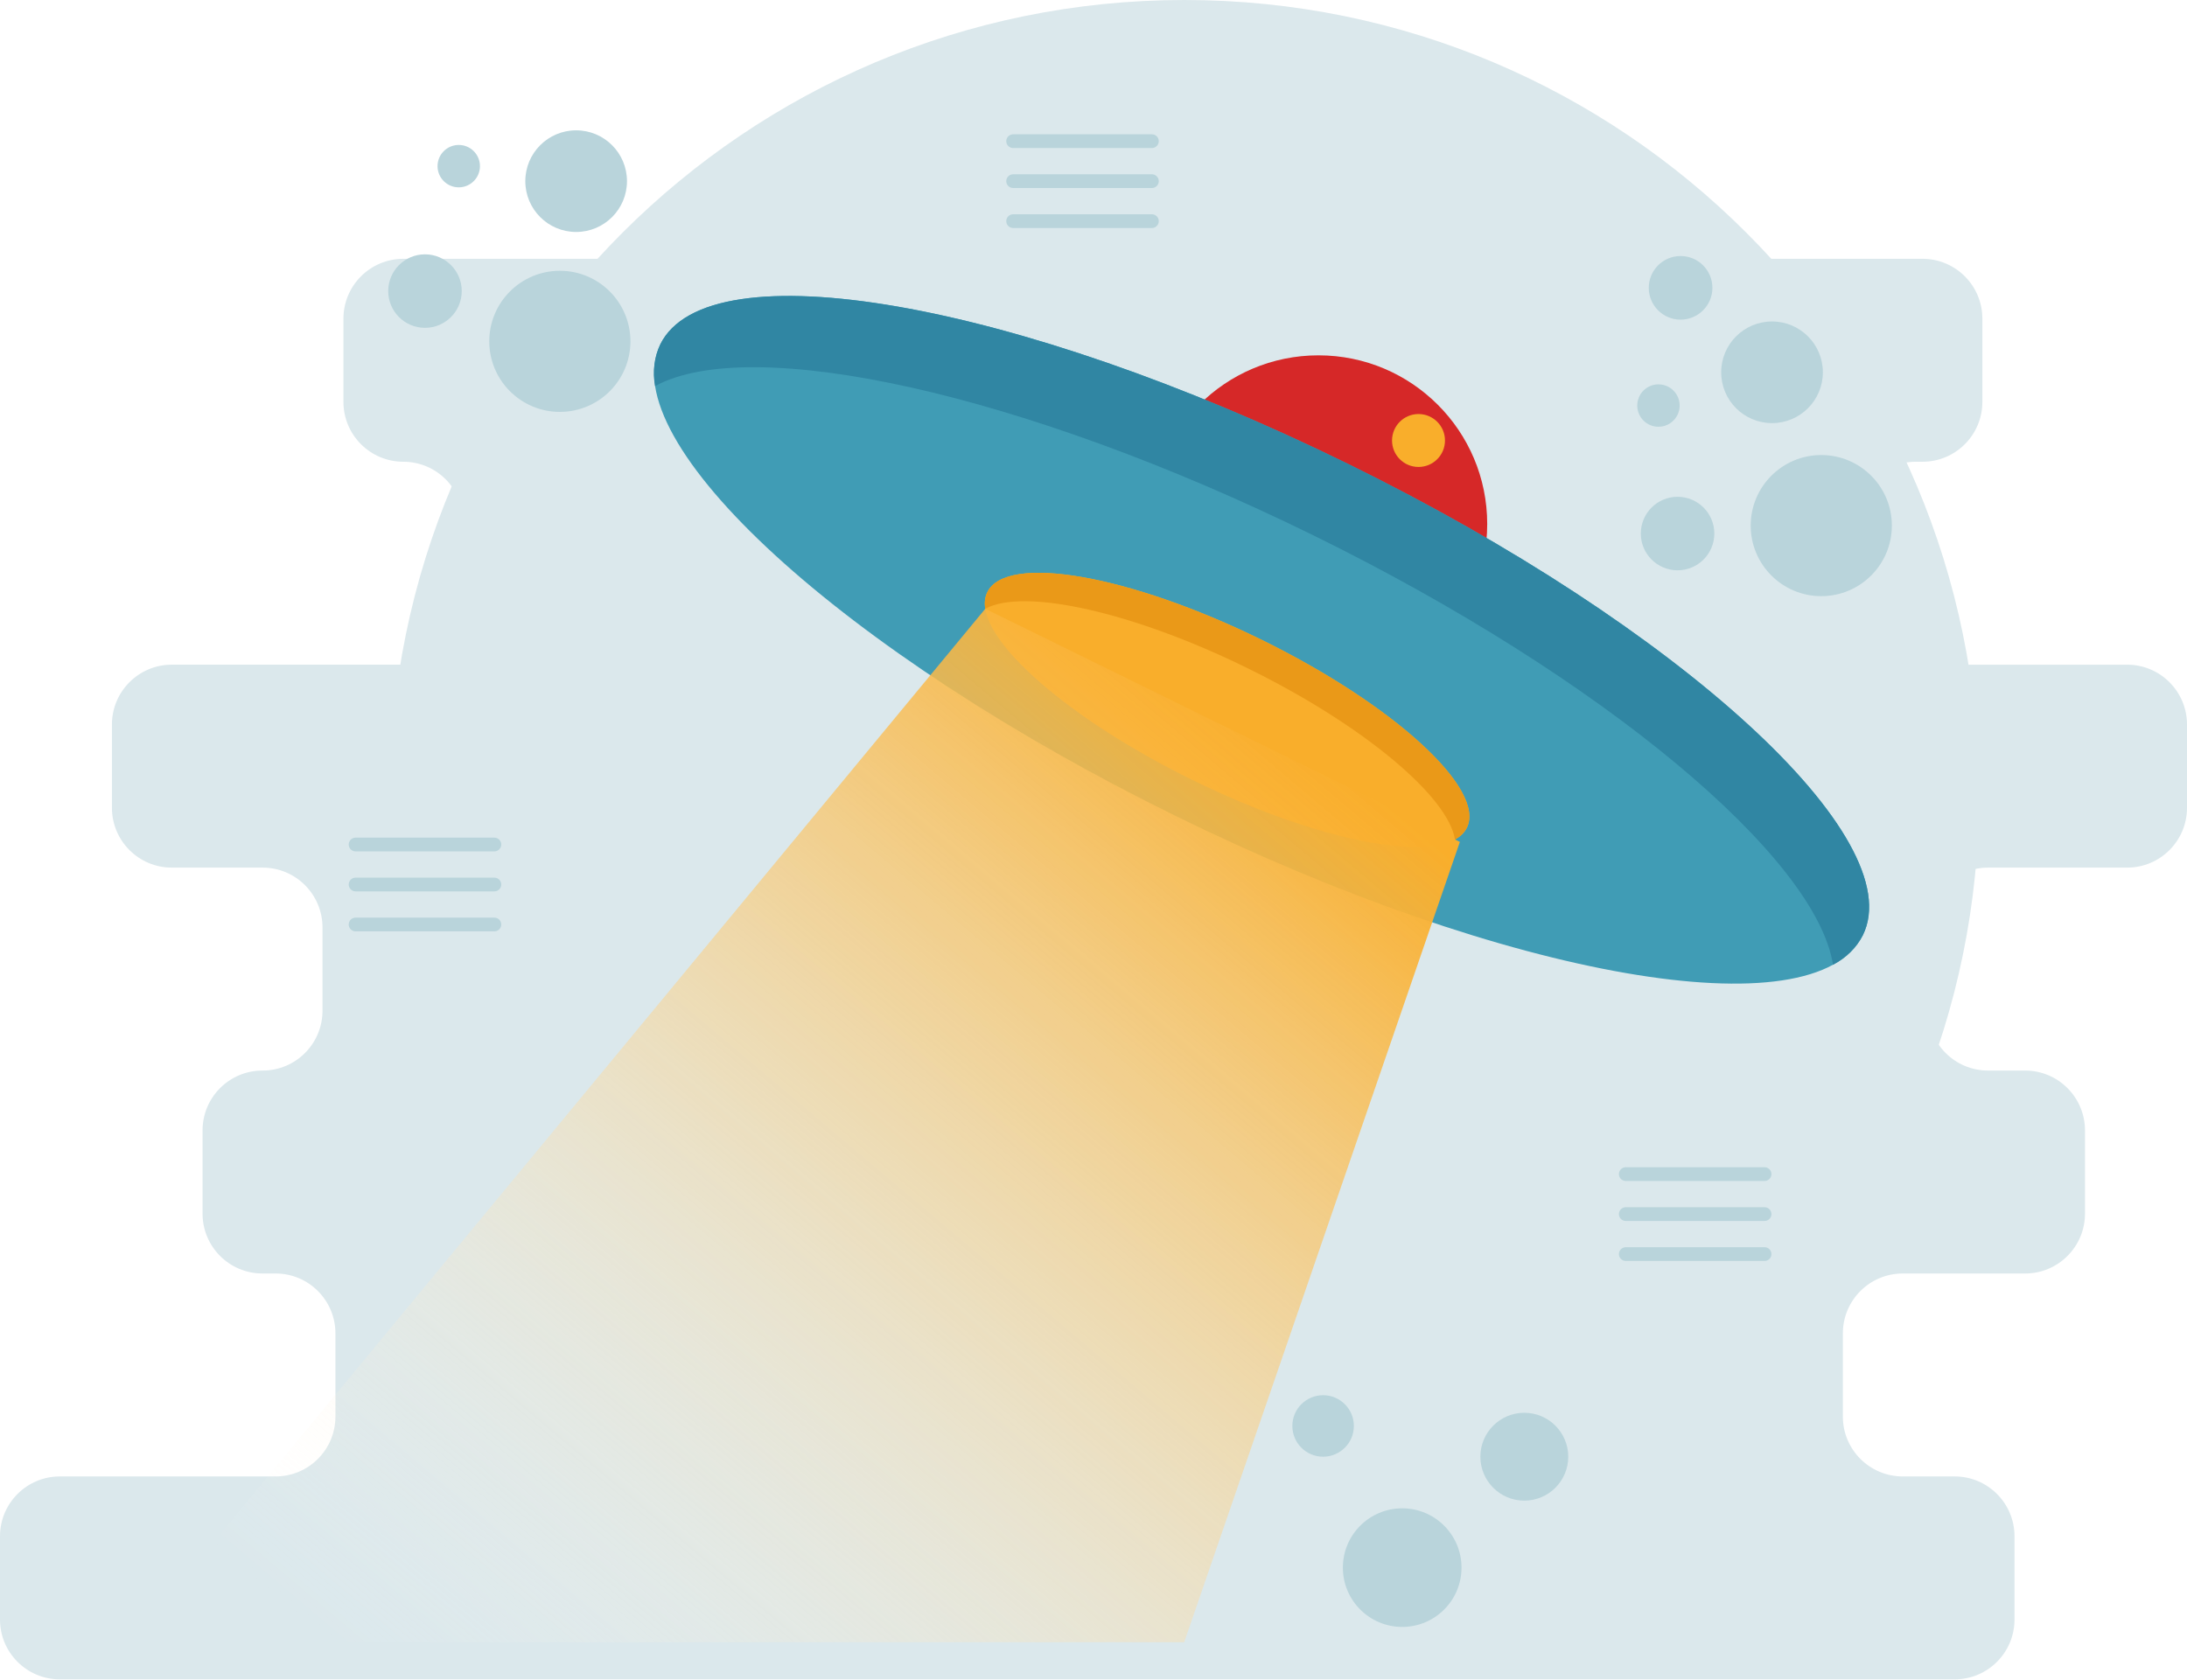
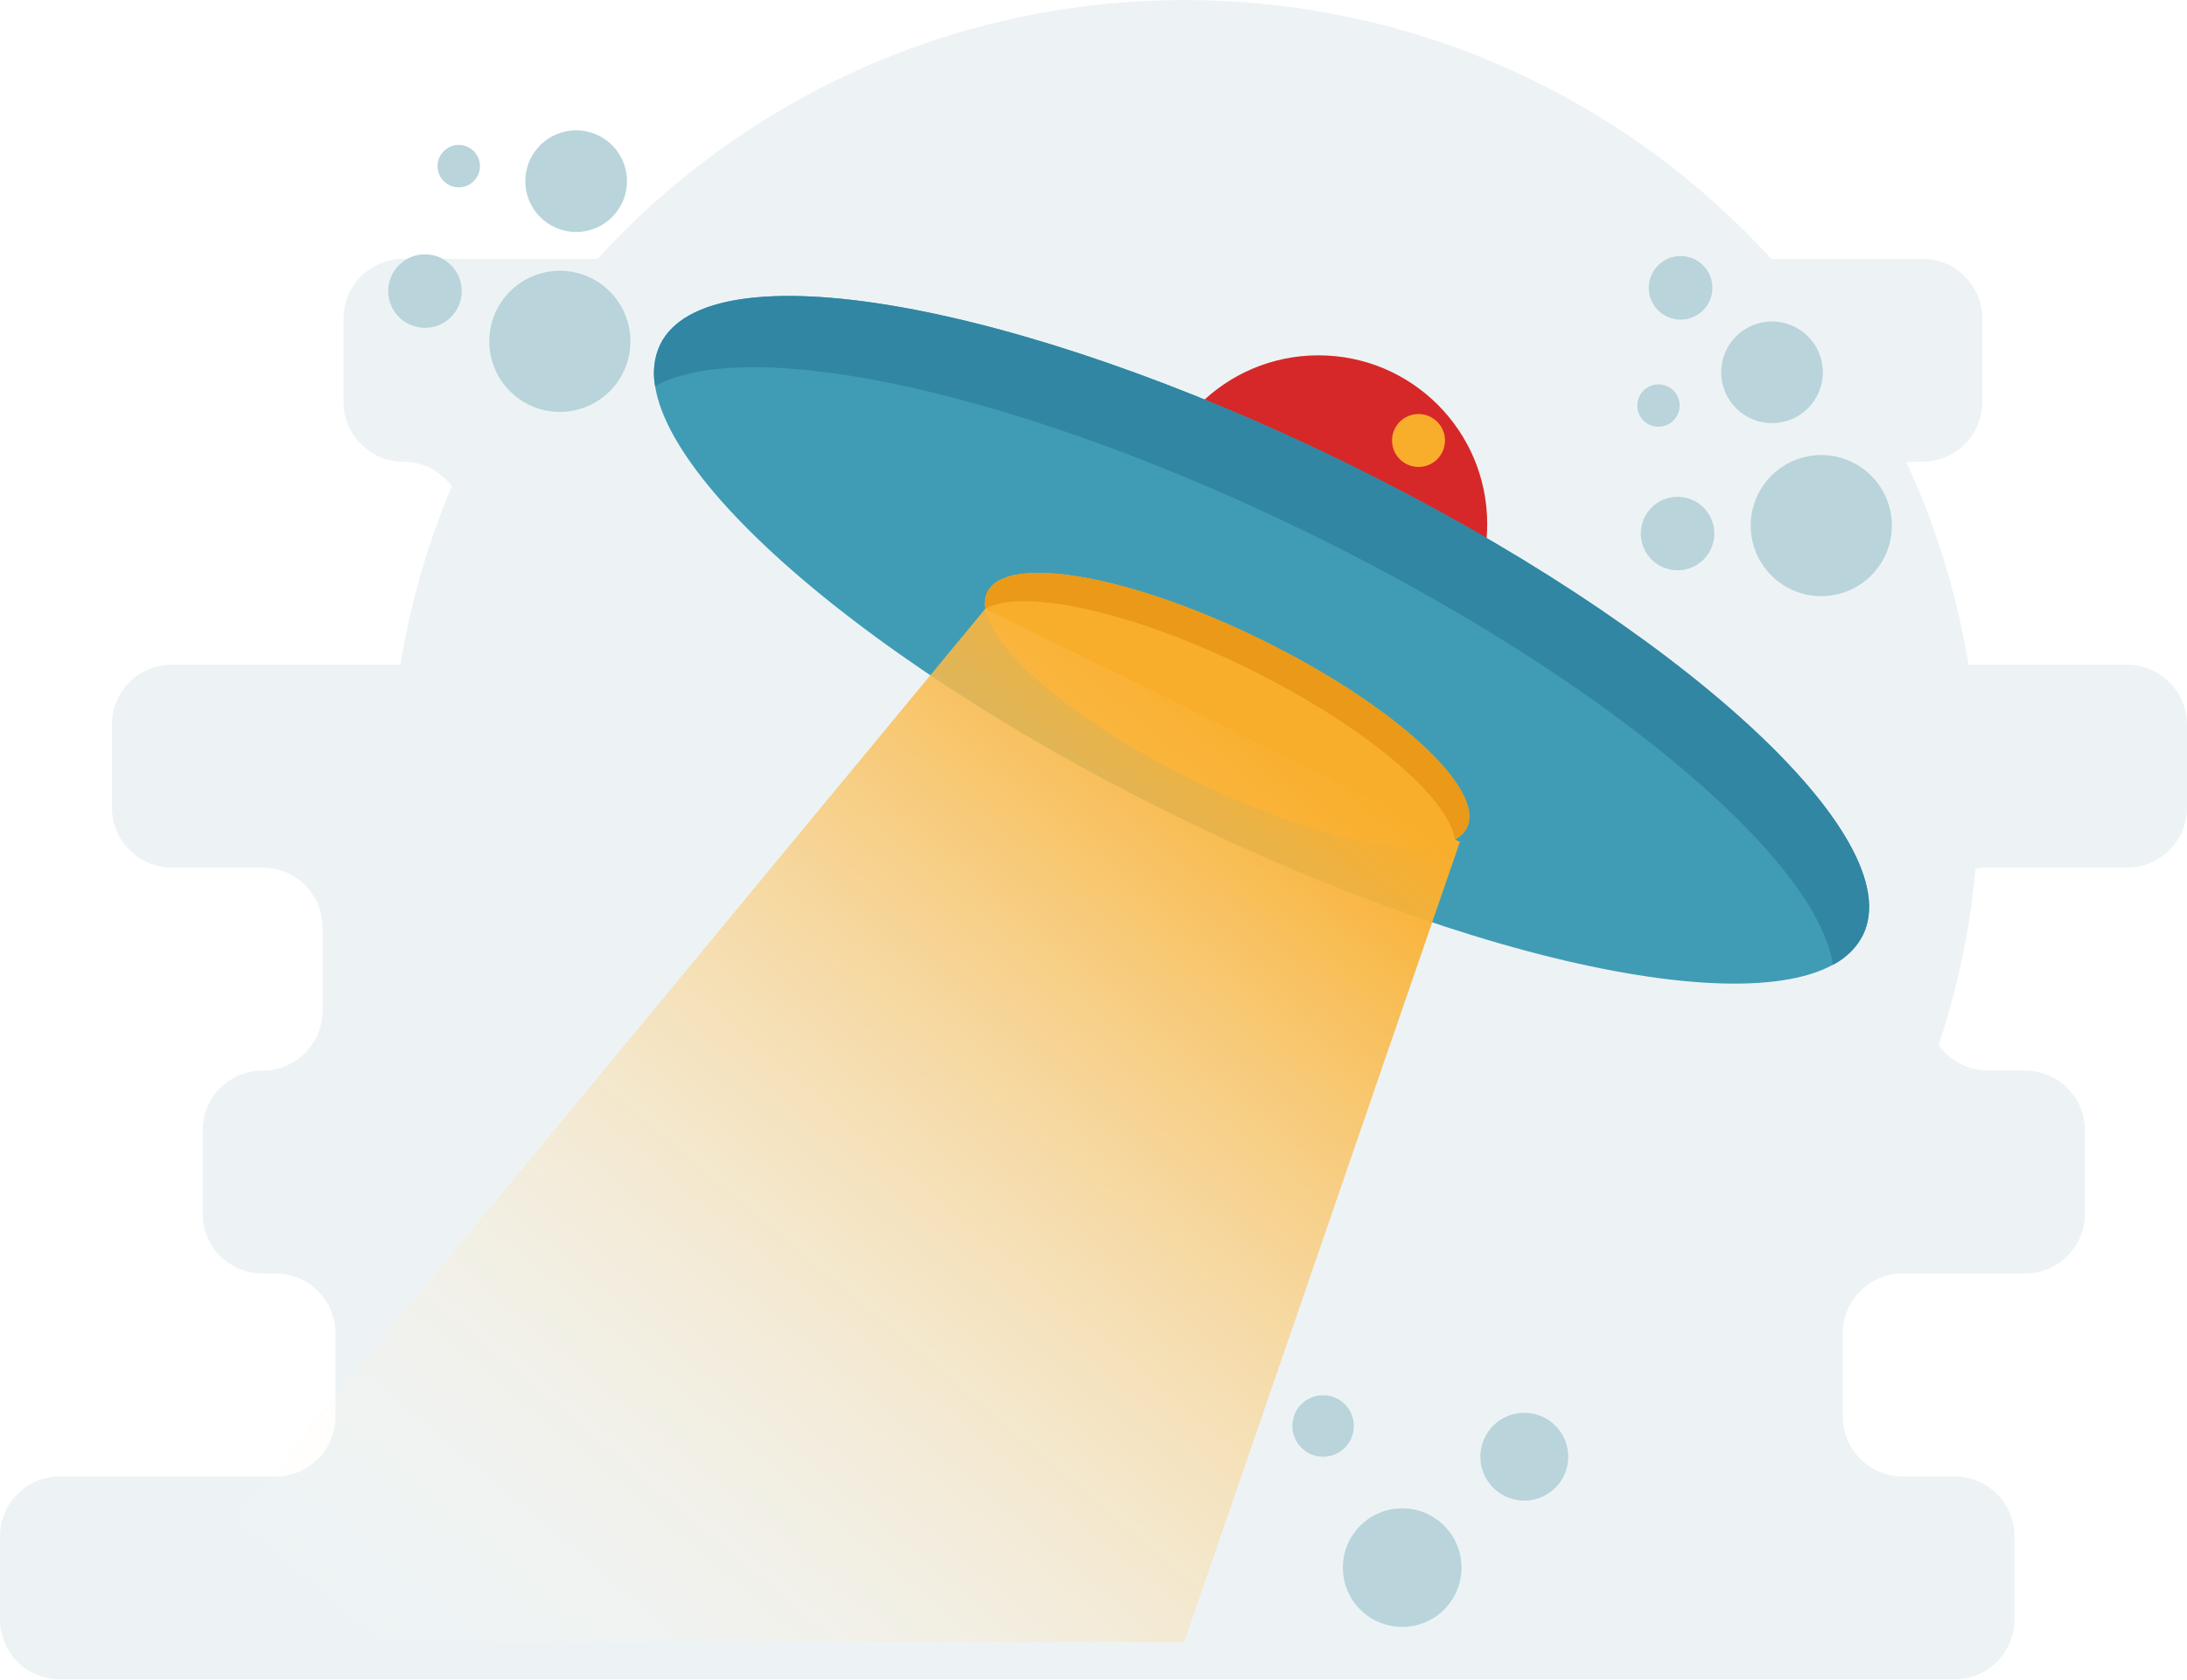
<svg xmlns="http://www.w3.org/2000/svg" data-name="Layer 1" viewBox="0 0 477.808 367.01" version="1.1" id="svg301" width="477.808" height="367.01">
  <defs id="defs239">
    <linearGradient id="a" x1="385.269" x2="197.929" y1="244.818" y2="466.678" gradientUnits="userSpaceOnUse">
      <stop offset="0" stop-color="#f9ae2b" id="stop234" />
      <stop offset="1" stop-color="#fff" stop-opacity="0" id="stop236" />
    </linearGradient>
  </defs>
-   <circle cx="258.766" cy="173.618" r="173.618" fill="#dbe8ec" id="circle241" />
-   <path fill="#dbe8ec" d="M 477.808,176.53 V 158.339 a 13.079,13.079 0 0 0 -13.079,-13.079 h -46.166 A 13.079,13.079 0 0 1 405.483,132.18 v -18.191 a 13.079,13.079 0 0 1 13.079,-13.079 h 1.458 A 13.079,13.079 0 0 0 433.1,87.83 V 69.639 A 13.079,13.079 0 0 0 420.02,56.559 H 88.113 A 13.079,13.079 0 0 0 75.034,69.639 v 18.191 a 13.079,13.079 0 0 0 13.079,13.079 v 0 a 13.079,13.079 0 0 1 13.079,13.079 V 132.18 A 13.079,13.079 0 0 1 88.113,145.259 H 37.534 A 13.079,13.079 0 0 0 24.454,158.339 v 18.191 a 13.079,13.079 0 0 0 13.079,13.079 h 19.847 a 13.079,13.079 0 0 1 13.079,13.079 v 18.191 A 13.079,13.079 0 0 1 57.381,233.96 h -0.048 a 13.079,13.079 0 0 0 -13.079,13.079 v 18.191 a 13.079,13.079 0 0 0 13.079,13.079 h 2.871 a 13.079,13.079 0 0 1 13.079,13.079 v 18.191 A 13.079,13.079 0 0 1 60.204,322.66 H 13.079 A 13.079,13.079 0 0 0 0,335.739 v 18.191 a 13.079,13.079 0 0 0 13.079,13.079 h 413.963 A 13.079,13.079 0 0 0 440.122,353.93 V 335.739 A 13.079,13.079 0 0 0 427.042,322.66 h -11.341 a 13.079,13.079 0 0 1 -13.079,-13.079 v -18.191 a 13.079,13.079 0 0 1 13.079,-13.079 h 26.74 a 13.079,13.079 0 0 0 13.079,-13.079 v -18.191 A 13.079,13.079 0 0 0 442.442,233.96 h -8.112 A 13.079,13.079 0 0 1 421.251,220.88 v -18.191 a 13.079,13.079 0 0 1 13.079,-13.079 h 30.399 a 13.079,13.079 0 0 0 13.079,-13.079 z" id="path243" />
-   <line x1="77.688" x2="108.009" y1="184.561" y2="184.561" fill="none" stroke="#b9d4db" stroke-linecap="round" stroke-miterlimit="10" stroke-width="3" id="line245" />
-   <line x1="77.688" x2="108.009" y1="193.301" y2="193.301" fill="none" stroke="#b9d4db" stroke-linecap="round" stroke-miterlimit="10" stroke-width="3" id="line247" />
-   <line x1="77.688" x2="108.009" y1="202.04" y2="202.04" fill="none" stroke="#b9d4db" stroke-linecap="round" stroke-miterlimit="10" stroke-width="3" id="line249" />
-   <line x1="355.194" x2="385.514" y1="256.589" y2="256.589" fill="none" stroke="#b9d4db" stroke-linecap="round" stroke-miterlimit="10" stroke-width="3" id="line251" />
-   <line x1="355.194" x2="385.514" y1="265.328" y2="265.328" fill="none" stroke="#b9d4db" stroke-linecap="round" stroke-miterlimit="10" stroke-width="3" id="line253" />
-   <line x1="355.194" x2="385.514" y1="274.067" y2="274.067" fill="none" stroke="#b9d4db" stroke-linecap="round" stroke-miterlimit="10" stroke-width="3" id="line255" />
-   <line x1="221.344" x2="251.664" y1="30.849" y2="30.849" fill="none" stroke="#b9d4db" stroke-linecap="round" stroke-miterlimit="10" stroke-width="3" id="line257" />
-   <line x1="221.344" x2="251.664" y1="39.588" y2="39.588" fill="none" stroke="#b9d4db" stroke-linecap="round" stroke-miterlimit="10" stroke-width="3" id="line259" />
-   <line x1="221.344" x2="251.664" y1="48.328" y2="48.328" fill="none" stroke="#b9d4db" stroke-linecap="round" stroke-miterlimit="10" stroke-width="3" id="line261" />
+   <g id="g2900" style="opacity:0.502">
+     <circle cx="258.766" cy="173.618" r="173.618" fill="#dbe8ec" id="circle241" />
+     <path fill="#dbe8ec" d="M 477.808,176.53 V 158.339 a 13.079,13.079 0 0 0 -13.079,-13.079 h -46.166 A 13.079,13.079 0 0 1 405.483,132.18 v -18.191 a 13.079,13.079 0 0 1 13.079,-13.079 h 1.458 A 13.079,13.079 0 0 0 433.1,87.83 V 69.639 A 13.079,13.079 0 0 0 420.02,56.559 H 88.113 A 13.079,13.079 0 0 0 75.034,69.639 v 18.191 a 13.079,13.079 0 0 0 13.079,13.079 v 0 a 13.079,13.079 0 0 1 13.079,13.079 V 132.18 A 13.079,13.079 0 0 1 88.113,145.259 H 37.534 A 13.079,13.079 0 0 0 24.454,158.339 v 18.191 a 13.079,13.079 0 0 0 13.079,13.079 h 19.847 a 13.079,13.079 0 0 1 13.079,13.079 v 18.191 A 13.079,13.079 0 0 1 57.381,233.96 h -0.048 a 13.079,13.079 0 0 0 -13.079,13.079 v 18.191 a 13.079,13.079 0 0 0 13.079,13.079 h 2.871 a 13.079,13.079 0 0 1 13.079,13.079 v 18.191 A 13.079,13.079 0 0 1 60.204,322.66 H 13.079 A 13.079,13.079 0 0 0 0,335.739 v 18.191 a 13.079,13.079 0 0 0 13.079,13.079 h 413.963 A 13.079,13.079 0 0 0 440.122,353.93 V 335.739 A 13.079,13.079 0 0 0 427.042,322.66 h -11.341 a 13.079,13.079 0 0 1 -13.079,-13.079 v -18.191 a 13.079,13.079 0 0 1 13.079,-13.079 h 26.74 a 13.079,13.079 0 0 0 13.079,-13.079 v -18.191 A 13.079,13.079 0 0 0 442.442,233.96 h -8.112 A 13.079,13.079 0 0 1 421.251,220.88 v -18.191 a 13.079,13.079 0 0 1 13.079,-13.079 h 30.399 a 13.079,13.079 0 0 0 13.079,-13.079 z" id="path243" style="fill-opacity:1;fill:#dbe8ec" />
+   </g>
  <circle cx="306.347" cy="342.589" r="12.96" fill="#b9d4db" id="circle263" />
  <circle cx="289.067" cy="311.629" r="6.72" fill="#b9d4db" id="circle265" />
  <circle cx="333.025" cy="318.349" r="9.6" fill="#b9d4db" id="circle267" />
  <circle cx="122.314" cy="74.596" r="15.42" fill="#b9d4db" id="circle269" />
  <circle cx="92.849" cy="63.613" r="8.032" fill="#b9d4db" id="circle271" />
  <circle cx="100.226" cy="36.31" r="4.633" fill="#b9d4db" id="circle273" />
  <circle cx="125.874" cy="39.588" r="11.107" fill="#b9d4db" id="circle275" />
  <circle cx="397.906" cy="114.864" r="15.42" fill="#b9d4db" id="circle277" />
  <circle cx="366.509" cy="116.602" r="8.032" fill="#b9d4db" id="circle279" />
  <circle cx="367.168" cy="62.904" r="6.952" fill="#b9d4db" id="circle281" />
  <circle cx="362.333" cy="88.63" r="4.633" fill="#b9d4db" id="circle283" />
  <circle cx="387.146" cy="81.361" r="11.107" fill="#b9d4db" id="circle285" />
  <circle cx="288.055" cy="114.52" r="36.865" fill="#d62828" id="circle287" />
  <circle cx="309.911" cy="96.266" r="5.783" fill="#f9ae2b" id="circle289" />
  <ellipse cx="-3.939" cy="309.034" fill="#409cb5" rx="42.828" ry="146.375" transform="rotate(-63.832)" id="ellipse291" />
  <path fill="#3086a3" d="m 286.859,116.953 c 63.439,31.172 109.909,70.34 113.612,93.881 a 14.992,14.992 0 0 0 6.523,-6.46 C 417.426,183.145 367.065,137.034 294.51,101.383 221.955,65.731 154.682,54.039 144.251,75.269 a 14.996,14.996 0 0 0 -1.128,9.111 c 20.898,-11.453 80.298,1.401 143.737,32.573 z" id="path293" />
  <ellipse cx="-21.017" cy="309.034" fill="#f9ae2b" rx="17.077" ry="58.364" transform="rotate(-63.832)" id="ellipse295" />
  <path fill="#ea9918" d="m 272.572,146.029 c 25.295,12.429 43.824,28.047 45.301,37.433 a 5.978,5.978 0 0 0 2.601,-2.576 c 4.159,-8.465 -15.921,-26.85 -44.851,-41.066 -28.93,-14.215 -55.754,-18.877 -59.913,-10.413 a 5.979,5.979 0 0 0 -0.45,3.633 c 8.333,-4.567 32.017,0.559 57.312,12.988 z" id="path297" />
  <polygon fill="url(#a)" points="301.355,205.536 405.044,256.486 344.814,431.385 114.668,431.385 " id="polygon299" style="fill:url(#a)" transform="translate(-86.09585,-72.49501)" />
</svg>
